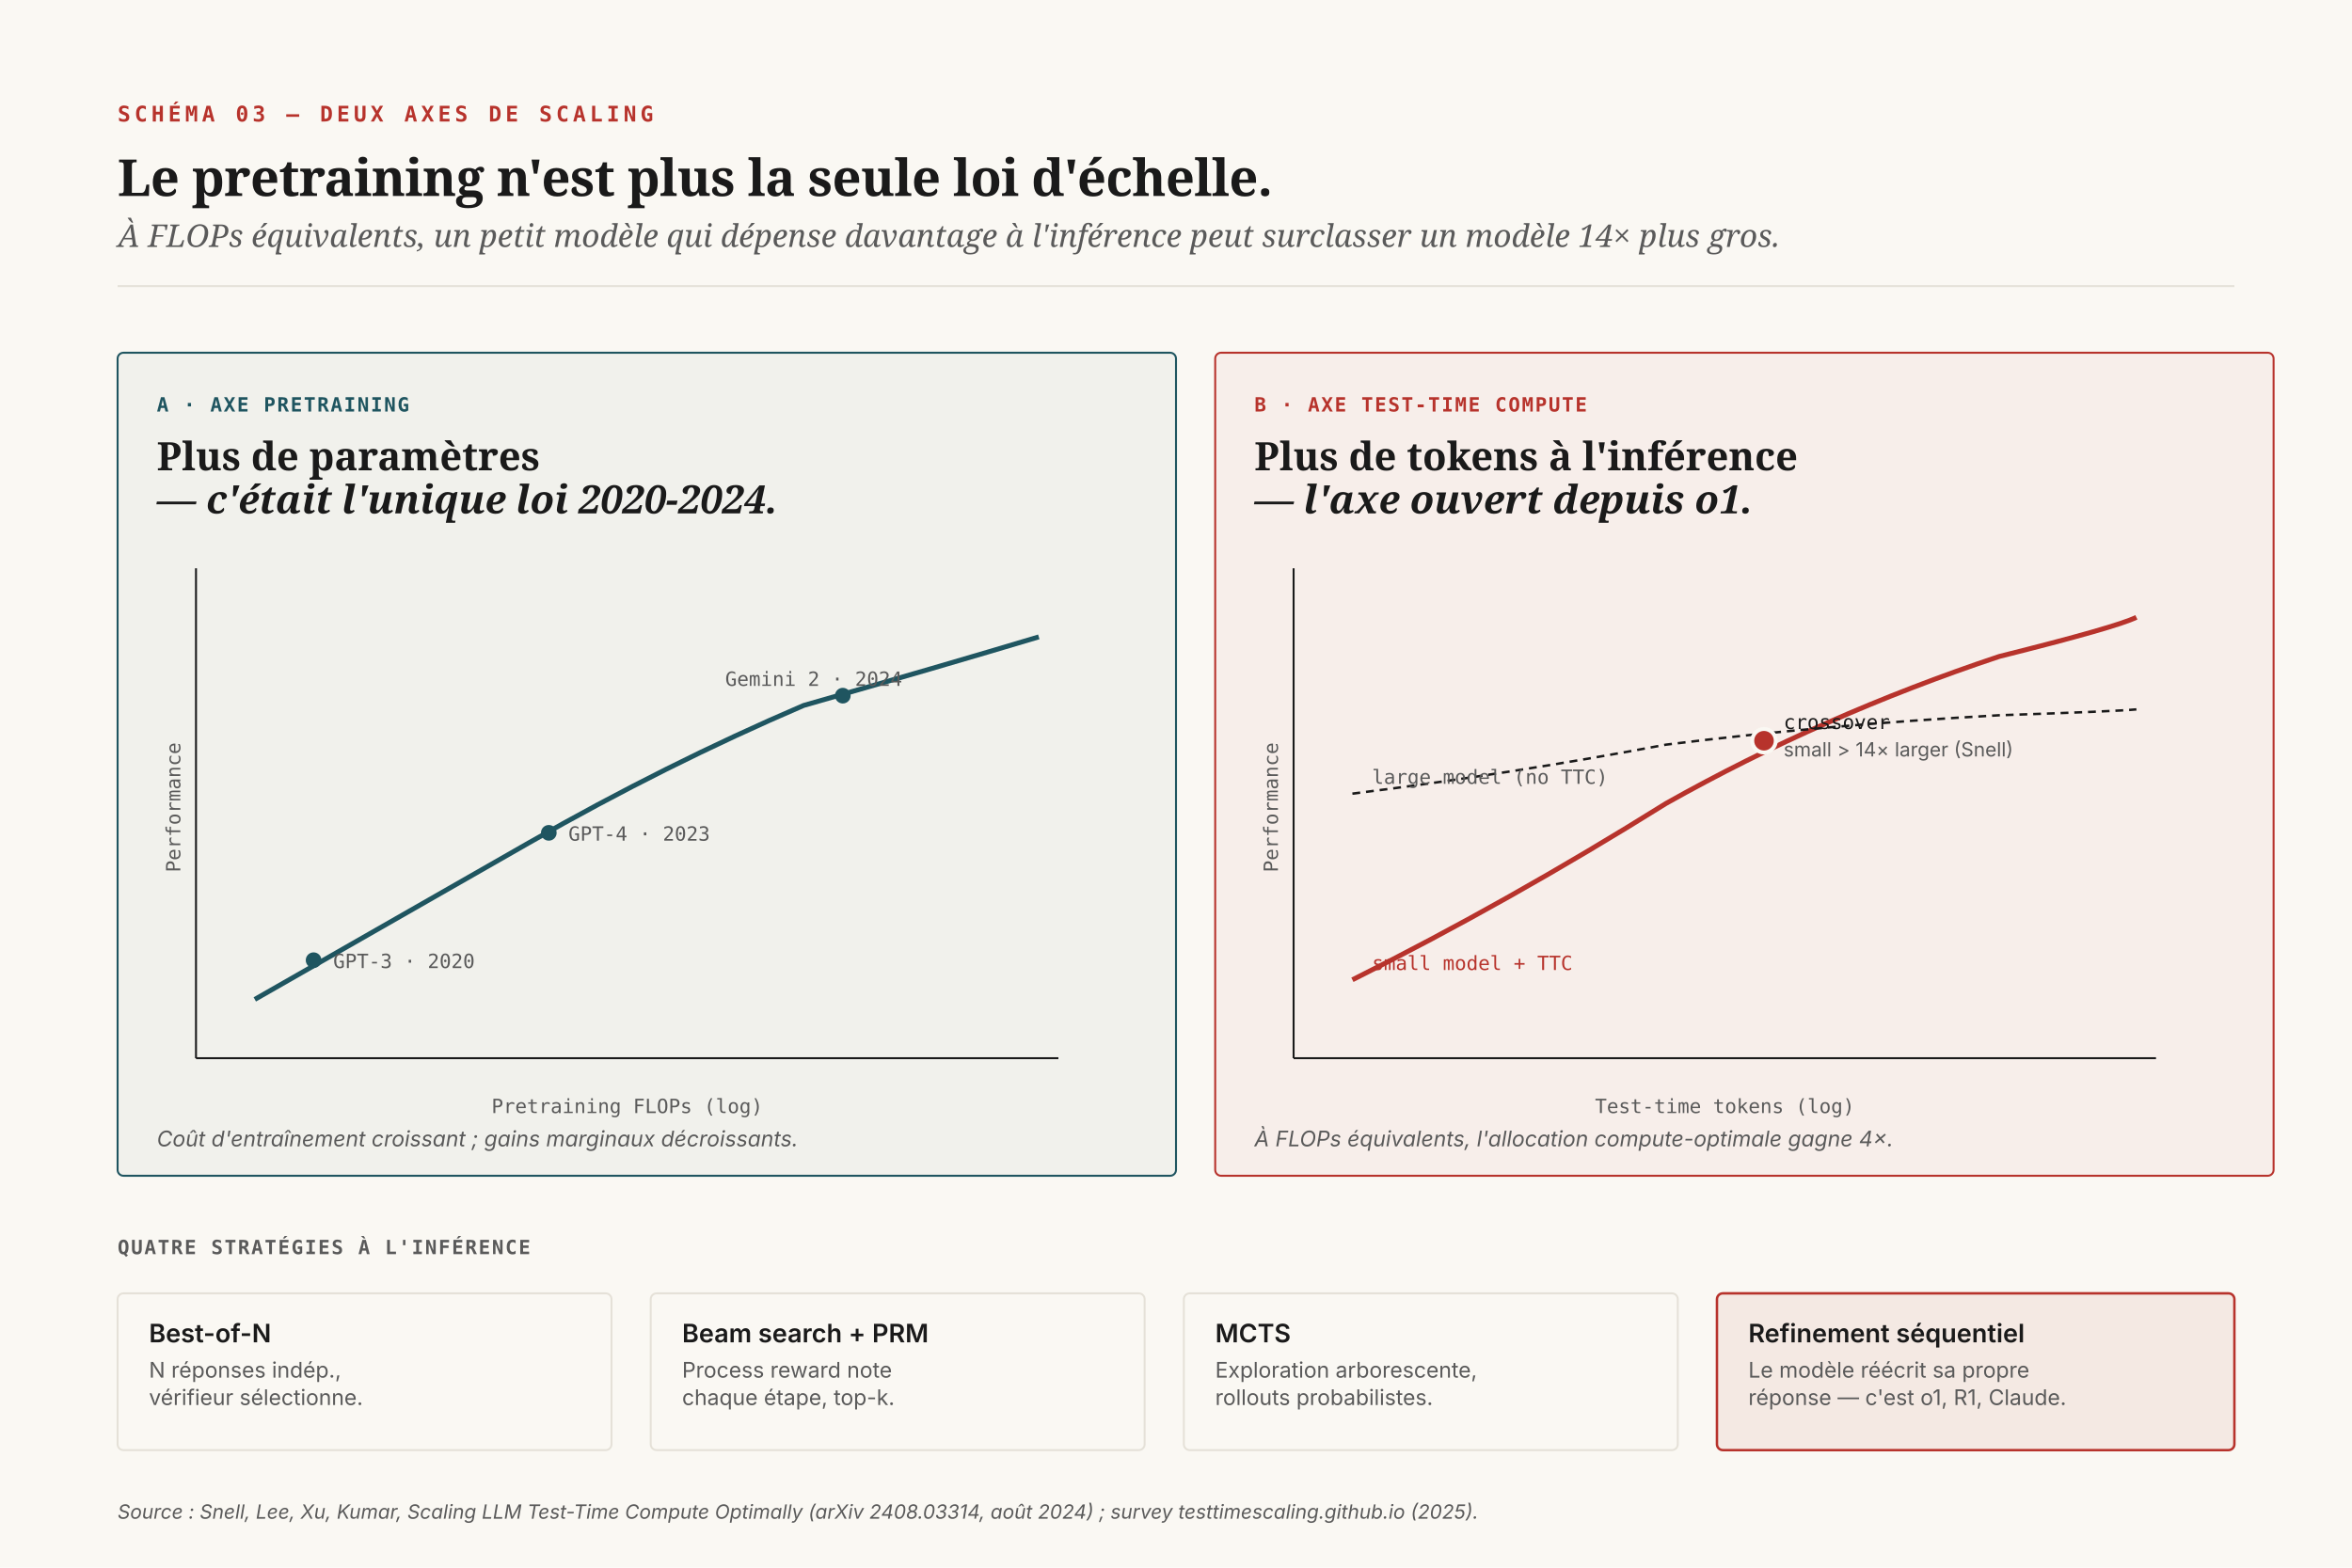
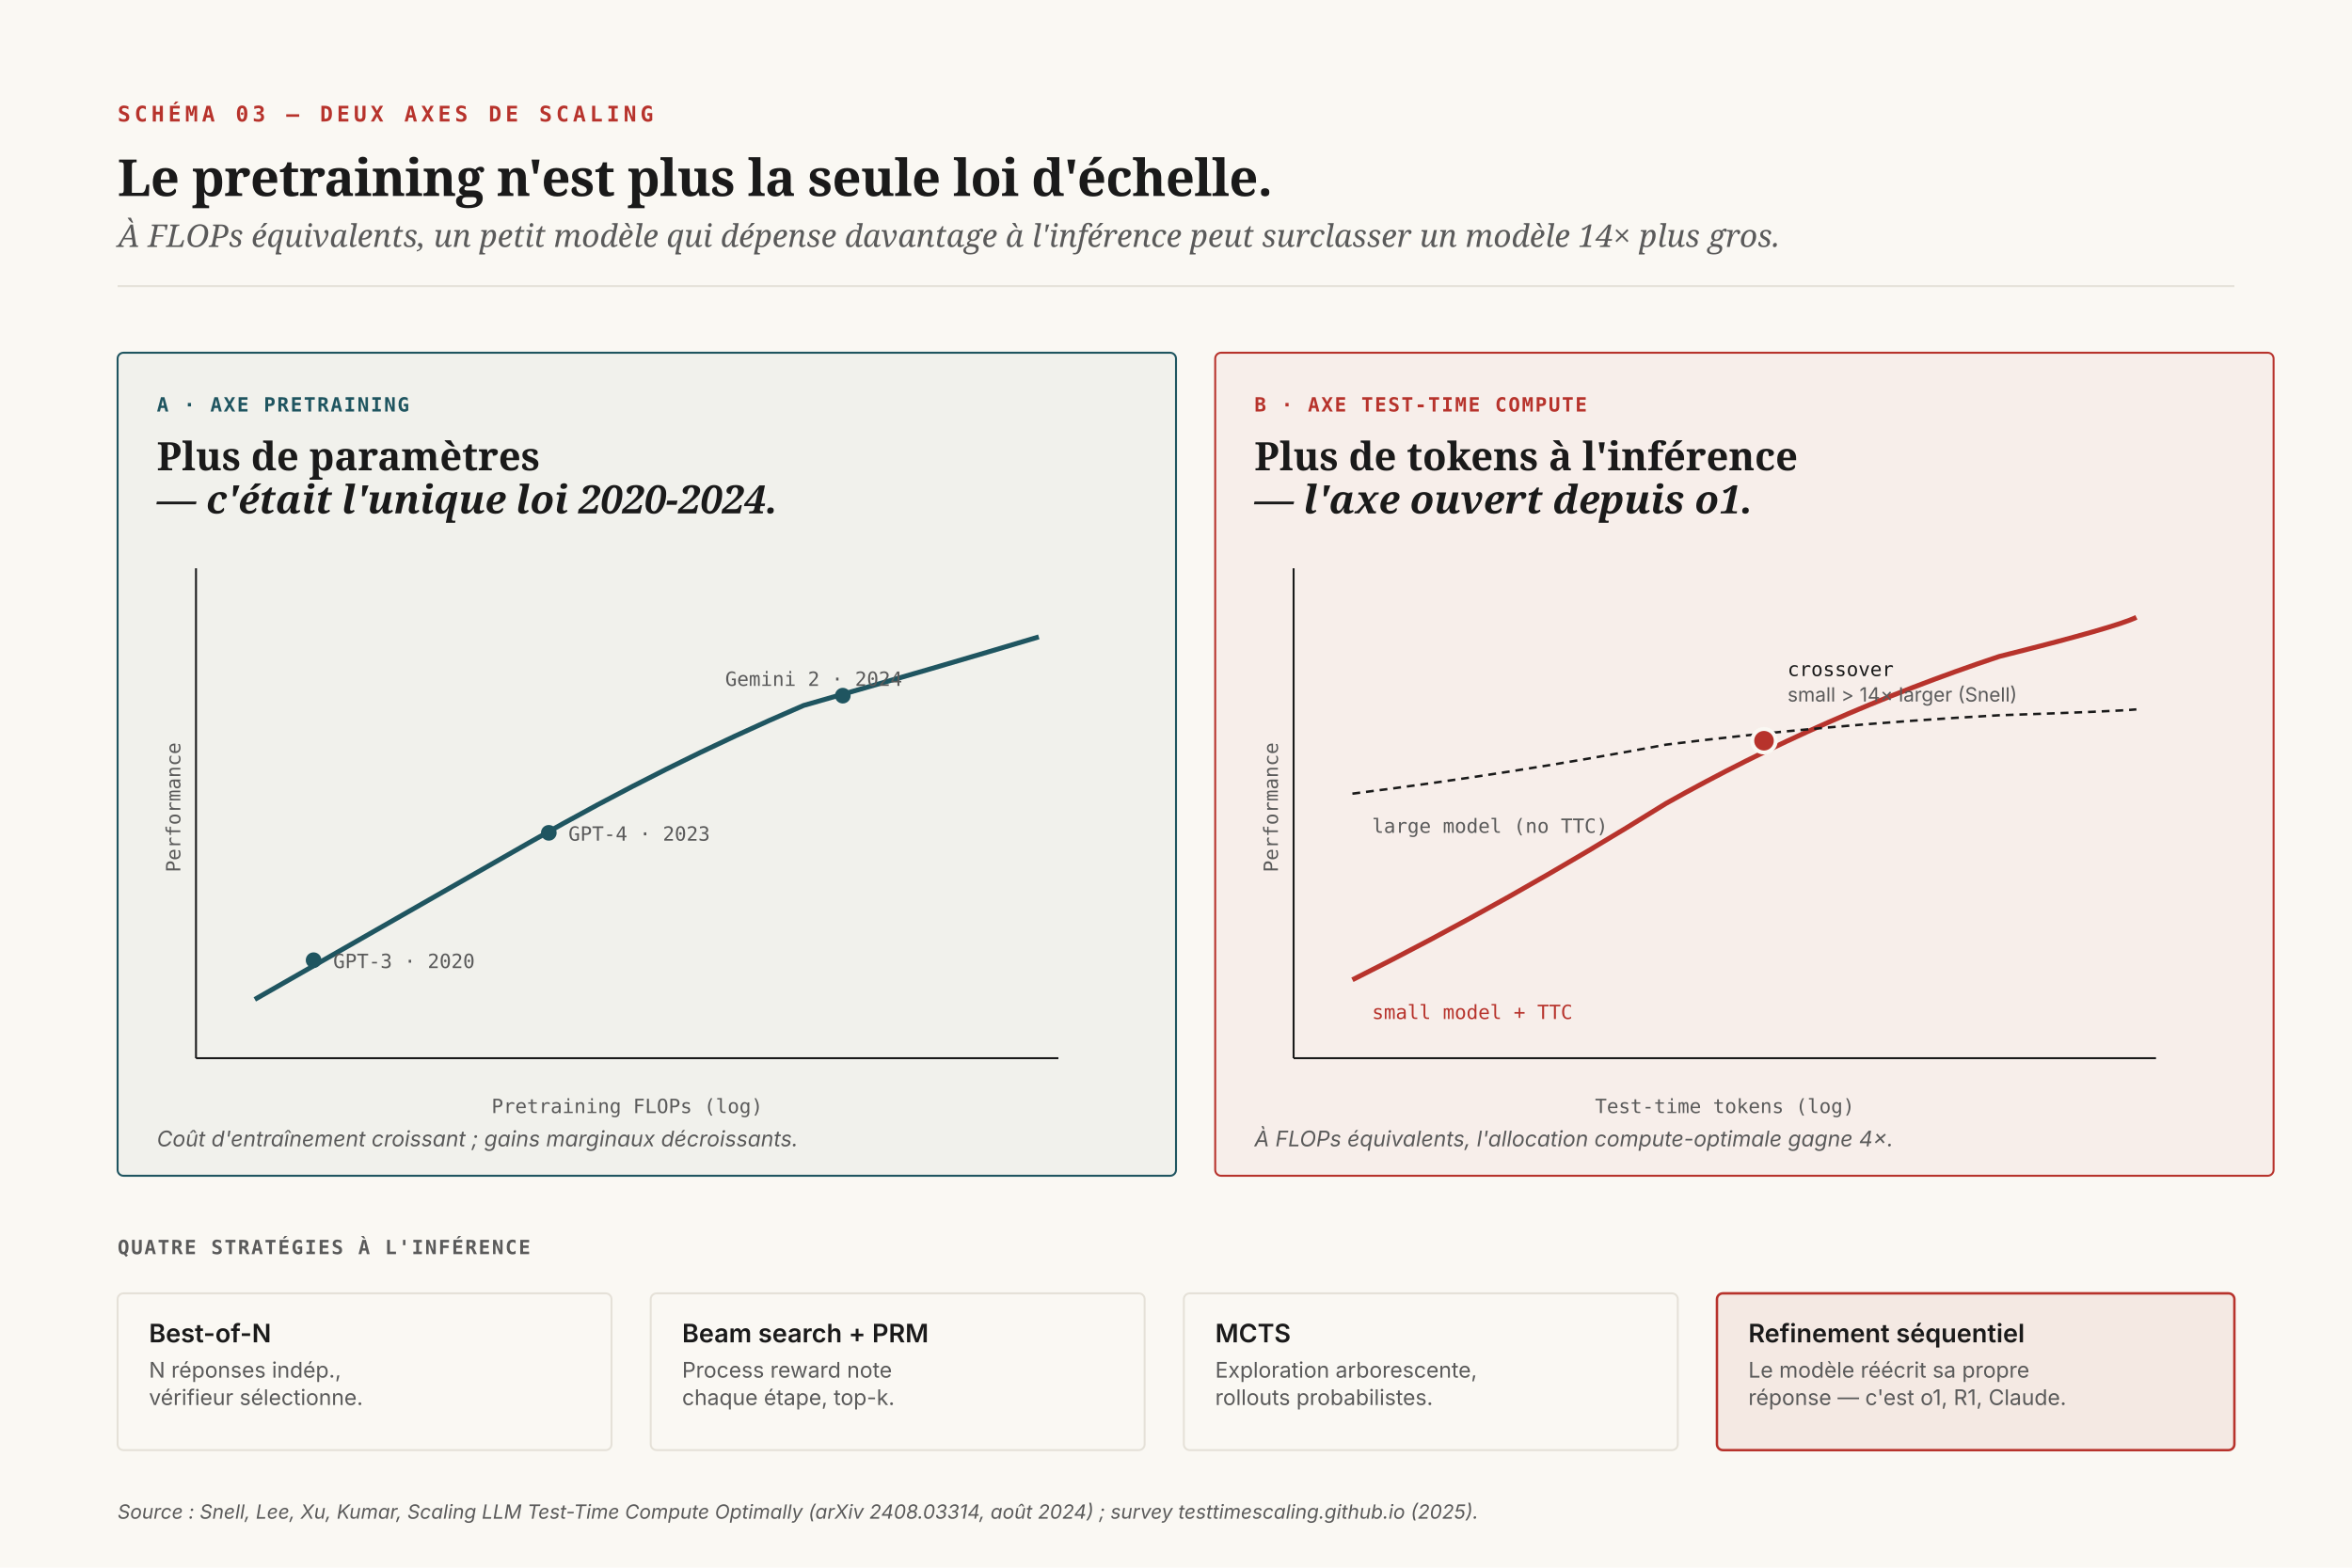
<svg xmlns="http://www.w3.org/2000/svg" viewBox="0 0 1200 800" role="img" aria-labelledby="t03">
  <defs>
    <style>
    .display { font-family: 'Spectral', 'Playfair Display', Georgia, serif; }
    .body    { font-family: 'Inter', 'Helvetica Neue', system-ui, sans-serif; }
    .mono    { font-family: 'JetBrains Mono', 'IBM Plex Mono', monospace; }
    .interactive { cursor: pointer; }
  </style>
    <marker id="arrow03" viewBox="0 0 10 10" refX="9" refY="5" markerWidth="6" markerHeight="6" orient="auto-start-reverse">
      <path d="M0,0 L10,5 L0,10 z" fill="#5A5A5A" />
    </marker>
  </defs>
  <rect width="1200" height="800" fill="#FAF8F3" />
  <text x="60" y="62" class="mono" font-size="11" font-weight="600" letter-spacing="0.18em" fill="#B7332C">SCHÉMA 03 — DEUX AXES DE SCALING</text>
  <text x="60" y="100" class="display" font-size="26" font-weight="600" fill="#1A1A1A" letter-spacing="-0.01em">Le pretraining n'est plus la seule loi d'échelle.</text>
  <text x="60" y="126" class="display" font-size="16" font-style="italic" fill="#5A5A5A">À FLOPs équivalents, un petit modèle qui dépense davantage à l'inférence peut surclasser un modèle 14× plus gros.</text>
  <line x1="60" y1="146" x2="1140" y2="146" stroke="#E5E1D8" stroke-width="1" />
  <g class="interactive" data-card="pretrain" tabindex="0" role="button" aria-label="Axe pretraining FLOPs">
    <rect x="60" y="180" width="540" height="420" rx="3" fill="#1F5560" fill-opacity="0.04" stroke="#1F5560" stroke-width="1" />
    <text x="80" y="210" class="mono" font-size="10" font-weight="600" fill="#1F5560" letter-spacing="0.08em">A · AXE PRETRAINING</text>
    <text x="80" y="240" class="display" font-size="20" font-weight="600" fill="#1A1A1A">Plus de paramètres</text>
    <text x="80" y="262" class="display" font-size="20" font-weight="600" fill="#1A1A1A" font-style="italic">— c'était l'unique loi 2020-2024.</text>
    <line x1="100" y1="540" x2="540" y2="540" stroke="#1A1A1A" stroke-width="1" />
    <line x1="100" y1="540" x2="100" y2="290" stroke="#1A1A1A" stroke-width="1" />
    <text x="320" y="568" class="mono" font-size="10" fill="#5A5A5A" text-anchor="middle">Pretraining FLOPs (log)</text>
    <text x="92" y="412" class="mono" font-size="10" fill="#5A5A5A" text-anchor="middle" transform="rotate(-90 92 412)">Performance</text>
    <path d="M 130 510 Q 200 470 270 430 Q 340 390 410 360 Q 480 340 530 325" stroke="#1F5560" stroke-width="2.5" fill="none" />
    <circle cx="160" cy="490" r="4" fill="#1F5560" />
    <text x="170" y="494" class="mono" font-size="10" fill="#5A5A5A">GPT-3 · 2020</text>
    <circle cx="280" cy="425" r="4" fill="#1F5560" />
    <text x="290" y="429" class="mono" font-size="10" fill="#5A5A5A">GPT-4 · 2023</text>
    <circle cx="430" cy="355" r="4" fill="#1F5560" />
    <text x="370" y="350" class="mono" font-size="10" fill="#5A5A5A">Gemini 2 · 2024</text>
    <text x="80" y="585" class="body" font-size="11" fill="#5A5A5A" font-style="italic">Coût d'entraînement croissant ; gains marginaux décroissants.</text>
  </g>
  <g class="interactive" data-card="ttc" tabindex="0" role="button" aria-label="Axe test-time compute">
    <rect x="620" y="180" width="540" height="420" rx="3" fill="#B7332C" fill-opacity="0.05" stroke="#B7332C" stroke-width="1" />
    <text x="640" y="210" class="mono" font-size="10" font-weight="600" fill="#B7332C" letter-spacing="0.08em">B · AXE TEST-TIME COMPUTE</text>
    <text x="640" y="240" class="display" font-size="20" font-weight="600" fill="#1A1A1A">Plus de tokens à l'inférence</text>
    <text x="640" y="262" class="display" font-size="20" font-weight="600" fill="#1A1A1A" font-style="italic">— l'axe ouvert depuis o1.</text>
    <line x1="660" y1="540" x2="1100" y2="540" stroke="#1A1A1A" stroke-width="1" />
    <line x1="660" y1="540" x2="660" y2="290" stroke="#1A1A1A" stroke-width="1" />
    <text x="880" y="568" class="mono" font-size="10" fill="#5A5A5A" text-anchor="middle">Test-time tokens (log)</text>
    <text x="652" y="412" class="mono" font-size="10" fill="#5A5A5A" text-anchor="middle" transform="rotate(-90 652 412)">Performance</text>
    <path d="M 690 500 Q 770 460 850 410 Q 930 365 1020 335 Q 1080 320 1090 315" stroke="#B7332C" stroke-width="2.5" fill="none" />
    <path d="M 690 405 Q 770 395 850 380 Q 930 370 1020 365 Q 1080 363 1090 362" stroke="#1A1A1A" stroke-width="1.25" stroke-dasharray="4 3" fill="none" />
-     <text x="700" y="495" class="mono" font-size="10" fill="#B7332C">small model + TTC</text>
-     <text x="700" y="400" class="mono" font-size="10" fill="#5A5A5A">large model (no TTC)</text>
+     <text x="700" y="520" class="mono" font-size="10" fill="#B7332C">small model + TTC</text>
+     <text x="700" y="425" class="mono" font-size="10" fill="#5A5A5A">large model (no TTC)</text>
    <circle cx="900" cy="378" r="6" fill="#B7332C" stroke="#FAF8F3" stroke-width="2" />
-     <text x="910" y="372" class="mono" font-size="10" fill="#1A1A1A">crossover</text>
-     <text x="910" y="386" class="body" font-size="10" fill="#5A5A5A">small &gt; 14× larger (Snell)</text>
+     <text x="912" y="345" class="mono" font-size="10" fill="#1A1A1A">crossover</text>
+     <text x="912" y="358" class="body" font-size="10" fill="#5A5A5A">small &gt; 14× larger (Snell)</text>
    <text x="640" y="585" class="body" font-size="11" fill="#5A5A5A" font-style="italic">À FLOPs équivalents, l'allocation compute-optimale gagne 4×.</text>
  </g>
  <text x="60" y="640" class="mono" font-size="10" font-weight="600" fill="#5A5A5A" letter-spacing="0.08em">QUATRE STRATÉGIES À L'INFÉRENCE</text>
  <g class="interactive" data-card="bestofn" tabindex="0" role="button" aria-label="Best-of-N : stratégie naïve mais robuste">
    <rect x="60" y="660" width="252" height="80" rx="3" fill="#FAF8F3" stroke="#E5E1D8" stroke-width="1" />
    <text x="76" y="685" class="body" font-size="13" font-weight="600" fill="#1A1A1A">Best-of-N</text>
    <text x="76" y="703" class="body" font-size="11" fill="#5A5A5A">N réponses indép.,</text>
    <text x="76" y="717" class="body" font-size="11" fill="#5A5A5A">vérifieur sélectionne.</text>
  </g>
  <g class="interactive" data-card="beam" tabindex="0" role="button" aria-label="Beam search avec process reward model">
    <rect x="332" y="660" width="252" height="80" rx="3" fill="#FAF8F3" stroke="#E5E1D8" stroke-width="1" />
    <text x="348" y="685" class="body" font-size="13" font-weight="600" fill="#1A1A1A">Beam search + PRM</text>
    <text x="348" y="703" class="body" font-size="11" fill="#5A5A5A">Process reward note</text>
    <text x="348" y="717" class="body" font-size="11" fill="#5A5A5A">chaque étape, top-k.</text>
  </g>
  <g class="interactive" data-card="mcts" tabindex="0" role="button" aria-label="MCTS sur arbre de raisonnement">
    <rect x="604" y="660" width="252" height="80" rx="3" fill="#FAF8F3" stroke="#E5E1D8" stroke-width="1" />
    <text x="620" y="685" class="body" font-size="13" font-weight="600" fill="#1A1A1A">MCTS</text>
    <text x="620" y="703" class="body" font-size="11" fill="#5A5A5A">Exploration arborescente,</text>
    <text x="620" y="717" class="body" font-size="11" fill="#5A5A5A">rollouts probabilistes.</text>
  </g>
  <g class="interactive" data-card="refinement" tabindex="0" role="button" aria-label="Refinement séquentiel">
    <rect x="876" y="660" width="264" height="80" rx="3" fill="#B7332C" fill-opacity="0.08" stroke="#B7332C" stroke-width="1.25" />
    <text x="892" y="685" class="body" font-size="13" font-weight="600" fill="#1A1A1A">Refinement séquentiel</text>
    <text x="892" y="703" class="body" font-size="11" fill="#5A5A5A">Le modèle réécrit sa propre</text>
    <text x="892" y="717" class="body" font-size="11" fill="#5A5A5A">réponse — c'est o1, R1, Claude.</text>
  </g>
  <text x="60" y="775" class="body" font-size="10" font-style="italic" fill="#5A5A5A">Source : Snell, Lee, Xu, Kumar, Scaling LLM Test-Time Compute Optimally (arXiv 2408.03314, août 2024) ; survey testtimescaling.github.io (2025).</text>
</svg>
